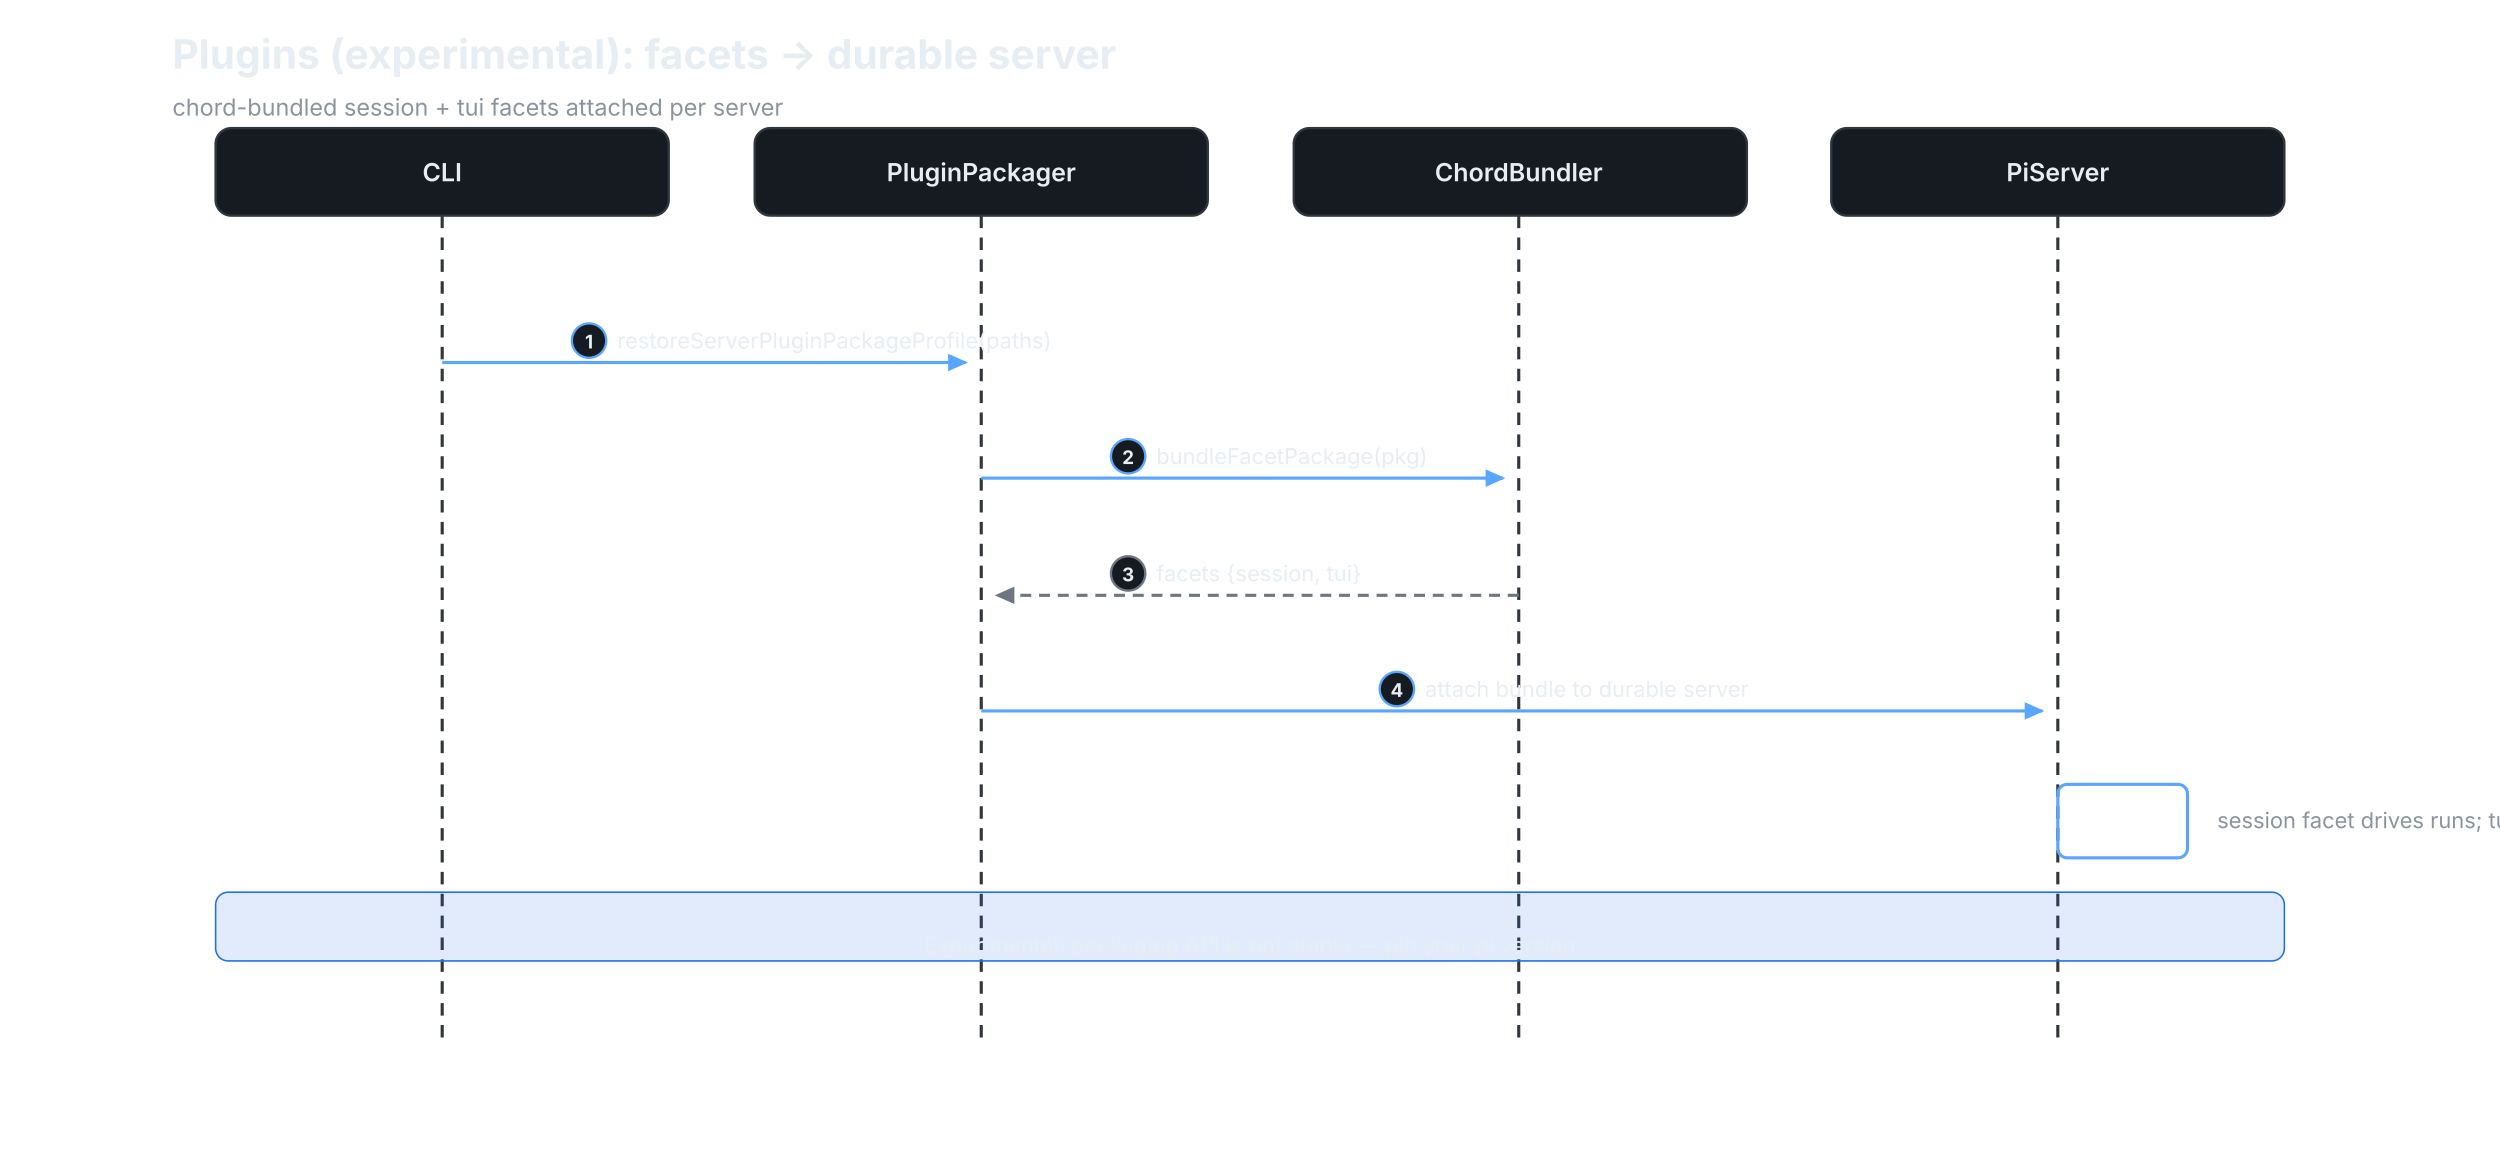
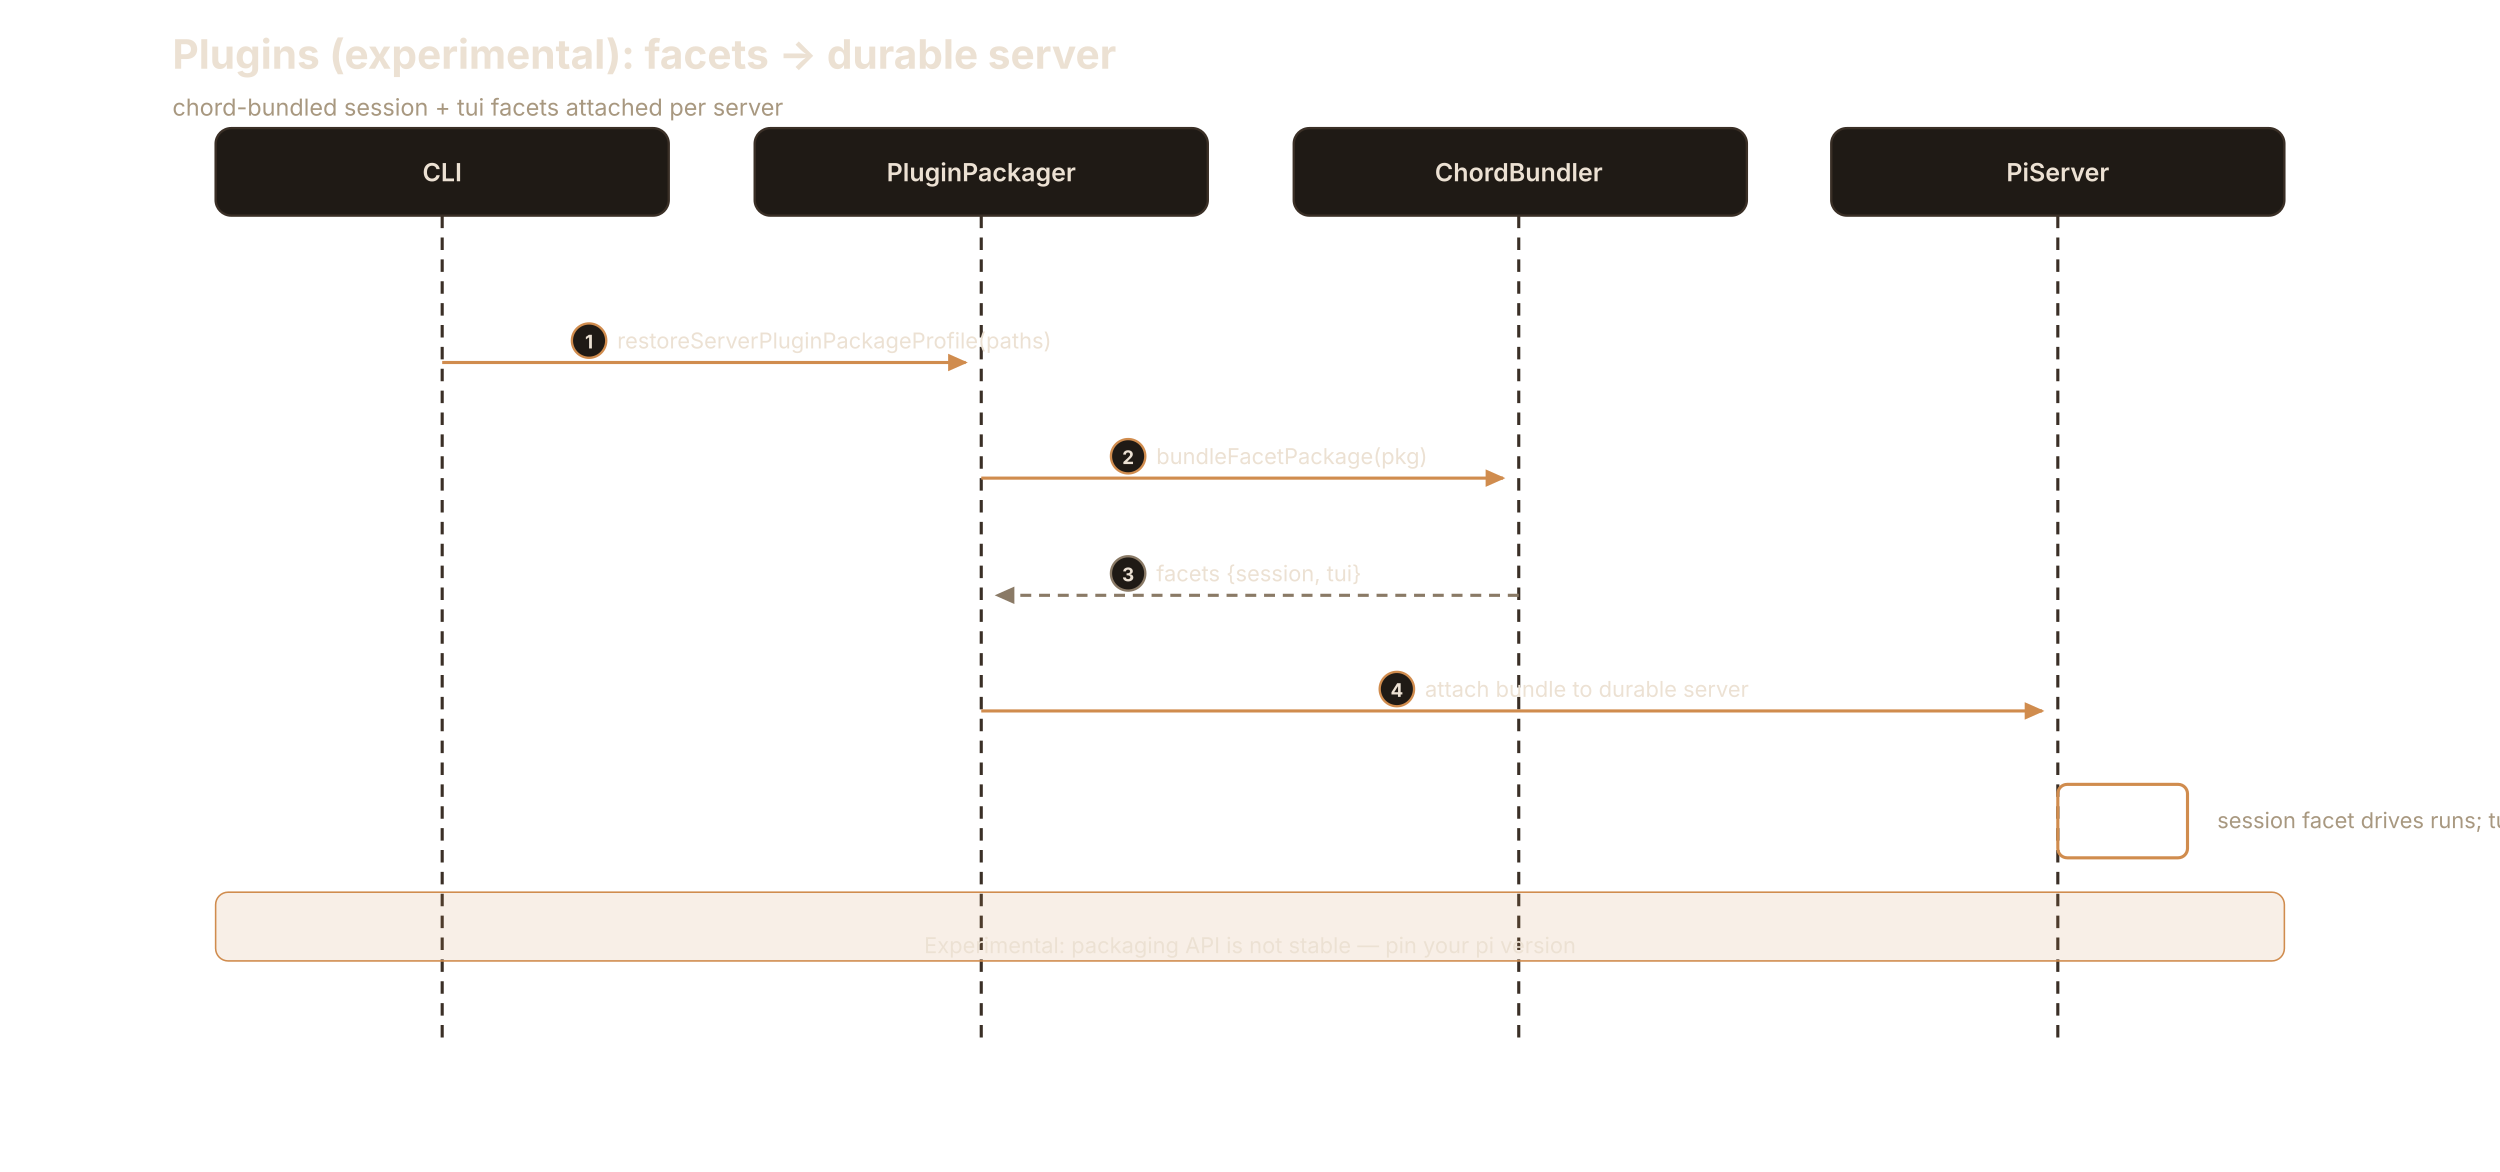
<svg xmlns="http://www.w3.org/2000/svg" viewBox="0 0 1600 750" width="1600" font-family="system-ui, -apple-system, sans-serif">
  <defs>
    <marker id="arrc" viewBox="0 0 10 10" refX="8" refY="5" markerWidth="7" markerHeight="7" orient="auto-start-reverse">
-       <path d="M 0 1 L 9 5 L 0 9 z" fill="#58a6ff" />
+       <path d="M 0 1 L 9 5 L 0 9 z" fill="#d08c4e" />
    </marker>
    <marker id="arrr" viewBox="0 0 10 10" refX="8" refY="5" markerWidth="7" markerHeight="7" orient="auto-start-reverse">
-       <path d="M 0 1 L 9 5 L 0 9 z" fill="#6e7681" />
+       <path d="M 0 1 L 9 5 L 0 9 z" fill="#8a7a66" />
    </marker>
  </defs>
-   <text x="110.345" y="44" font-size="26" font-weight="700" fill="#e6edf3">Plugins (experimental): facets → durable server</text>
-   <text x="110.345" y="74" font-size="15" fill="#8b949e">chord-bundled session + tui facets attached per server</text>
-   <line x1="283" y1="110" x2="283" y2="668" stroke="#30363d" stroke-width="2" stroke-dasharray="8 6" />
-   <rect x="138" y="82" width="290" height="56" rx="10" fill="#161b22" stroke="#30363d" stroke-width="1.5" />
-   <text x="283" y="116" text-anchor="middle" font-size="16" font-weight="600" fill="#e6edf3">CLI</text>
-   <line x1="628" y1="110" x2="628" y2="668" stroke="#30363d" stroke-width="2" stroke-dasharray="8 6" />
-   <rect x="483" y="82" width="290" height="56" rx="10" fill="#161b22" stroke="#30363d" stroke-width="1.5" />
-   <text x="628" y="116" text-anchor="middle" font-size="16" font-weight="600" fill="#e6edf3">PluginPackager</text>
-   <line x1="972" y1="110" x2="972" y2="668" stroke="#30363d" stroke-width="2" stroke-dasharray="8 6" />
-   <rect x="828" y="82" width="290" height="56" rx="10" fill="#161b22" stroke="#30363d" stroke-width="1.5" />
-   <text x="972" y="116" text-anchor="middle" font-size="16" font-weight="600" fill="#e6edf3">ChordBundler</text>
-   <line x1="1317" y1="110" x2="1317" y2="668" stroke="#30363d" stroke-width="2" stroke-dasharray="8 6" />
-   <rect x="1172" y="82" width="290" height="56" rx="10" fill="#161b22" stroke="#30363d" stroke-width="1.5" />
-   <text x="1317" y="116" text-anchor="middle" font-size="16" font-weight="600" fill="#e6edf3">PiServer</text>
-   <line x1="283" y1="232" x2="618" y2="232" stroke="#58a6ff" stroke-width="2" marker-end="url(#arrc)" />
-   <circle cx="377" cy="218" r="11" fill="#161b22" stroke="#58a6ff" stroke-width="1.5" />
-   <text x="377" y="223" text-anchor="middle" font-size="12" font-weight="700" fill="#e6edf3">1</text>
-   <text x="395" y="223" font-size="14" fill="#e6edf3">restoreServerPluginPackageProfile(paths)</text>
-   <line x1="628" y1="306" x2="962" y2="306" stroke="#58a6ff" stroke-width="2" marker-end="url(#arrc)" />
-   <circle cx="722" cy="292" r="11" fill="#161b22" stroke="#58a6ff" stroke-width="1.5" />
-   <text x="722" y="297" text-anchor="middle" font-size="12" font-weight="700" fill="#e6edf3">2</text>
-   <text x="740" y="297" font-size="14" fill="#e6edf3">bundleFacetPackage(pkg)</text>
-   <line x1="972" y1="381" x2="638" y2="381" stroke="#6e7681" stroke-width="2" stroke-dasharray="7 5" marker-end="url(#arrr)" />
-   <circle cx="722" cy="367" r="11" fill="#161b22" stroke="#6e7681" stroke-width="1.5" />
-   <text x="722" y="372" text-anchor="middle" font-size="12" font-weight="700" fill="#e6edf3">3</text>
-   <text x="740" y="372" font-size="14" fill="#e6edf3">facets {session, tui}</text>
-   <line x1="628" y1="455" x2="1307" y2="455" stroke="#58a6ff" stroke-width="2" marker-end="url(#arrc)" />
-   <circle cx="894" cy="441" r="11" fill="#161b22" stroke="#58a6ff" stroke-width="1.5" />
-   <text x="894" y="446" text-anchor="middle" font-size="12" font-weight="700" fill="#e6edf3">4</text>
-   <text x="912" y="446" font-size="14" fill="#e6edf3">attach bundle to durable server</text>
-   <rect x="1317" y="502" width="83" height="47" rx="6" fill="none" stroke="#58a6ff" stroke-width="2" />
-   <text x="1419" y="530" font-size="14" fill="#8b949e">session facet drives runs; tui facet renders</text>
-   <rect x="138" y="571" width="1324" height="44" rx="8" fill="#1f6feb22" stroke="#1f6feb" stroke-width="1" />
-   <text x="800" y="610" text-anchor="middle" font-size="14" fill="#e6edf3">Experimental: packaging API is not stable — pin your pi version</text>
+   <text x="110.345" y="44" font-size="26" font-weight="700" fill="#ece1d3">Plugins (experimental): facets → durable server</text>
+   <text x="110.345" y="74" font-size="15" fill="#a89880">chord-bundled session + tui facets attached per server</text>
+   <line x1="283" y1="110" x2="283" y2="668" stroke="#3a2f26" stroke-width="2" stroke-dasharray="8 6" />
+   <rect x="138" y="82" width="290" height="56" rx="10" fill="#1f1a15" stroke="#3a2f26" stroke-width="1.5" />
+   <text x="283" y="116" text-anchor="middle" font-size="16" font-weight="600" fill="#ece1d3">CLI</text>
+   <line x1="628" y1="110" x2="628" y2="668" stroke="#3a2f26" stroke-width="2" stroke-dasharray="8 6" />
+   <rect x="483" y="82" width="290" height="56" rx="10" fill="#1f1a15" stroke="#3a2f26" stroke-width="1.5" />
+   <text x="628" y="116" text-anchor="middle" font-size="16" font-weight="600" fill="#ece1d3">PluginPackager</text>
+   <line x1="972" y1="110" x2="972" y2="668" stroke="#3a2f26" stroke-width="2" stroke-dasharray="8 6" />
+   <rect x="828" y="82" width="290" height="56" rx="10" fill="#1f1a15" stroke="#3a2f26" stroke-width="1.5" />
+   <text x="972" y="116" text-anchor="middle" font-size="16" font-weight="600" fill="#ece1d3">ChordBundler</text>
+   <line x1="1317" y1="110" x2="1317" y2="668" stroke="#3a2f26" stroke-width="2" stroke-dasharray="8 6" />
+   <rect x="1172" y="82" width="290" height="56" rx="10" fill="#1f1a15" stroke="#3a2f26" stroke-width="1.5" />
+   <text x="1317" y="116" text-anchor="middle" font-size="16" font-weight="600" fill="#ece1d3">PiServer</text>
+   <line x1="283" y1="232" x2="618" y2="232" stroke="#d08c4e" stroke-width="2" marker-end="url(#arrc)" />
+   <circle cx="377" cy="218" r="11" fill="#1f1a15" stroke="#d08c4e" stroke-width="1.5" />
+   <text x="377" y="223" text-anchor="middle" font-size="12" font-weight="700" fill="#ece1d3">1</text>
+   <text x="395" y="223" font-size="14" fill="#ece1d3">restoreServerPluginPackageProfile(paths)</text>
+   <line x1="628" y1="306" x2="962" y2="306" stroke="#d08c4e" stroke-width="2" marker-end="url(#arrc)" />
+   <circle cx="722" cy="292" r="11" fill="#1f1a15" stroke="#d08c4e" stroke-width="1.5" />
+   <text x="722" y="297" text-anchor="middle" font-size="12" font-weight="700" fill="#ece1d3">2</text>
+   <text x="740" y="297" font-size="14" fill="#ece1d3">bundleFacetPackage(pkg)</text>
+   <line x1="972" y1="381" x2="638" y2="381" stroke="#8a7a66" stroke-width="2" stroke-dasharray="7 5" marker-end="url(#arrr)" />
+   <circle cx="722" cy="367" r="11" fill="#1f1a15" stroke="#8a7a66" stroke-width="1.5" />
+   <text x="722" y="372" text-anchor="middle" font-size="12" font-weight="700" fill="#ece1d3">3</text>
+   <text x="740" y="372" font-size="14" fill="#ece1d3">facets {session, tui}</text>
+   <line x1="628" y1="455" x2="1307" y2="455" stroke="#d08c4e" stroke-width="2" marker-end="url(#arrc)" />
+   <circle cx="894" cy="441" r="11" fill="#1f1a15" stroke="#d08c4e" stroke-width="1.5" />
+   <text x="894" y="446" text-anchor="middle" font-size="12" font-weight="700" fill="#ece1d3">4</text>
+   <text x="912" y="446" font-size="14" fill="#ece1d3">attach bundle to durable server</text>
+   <rect x="1317" y="502" width="83" height="47" rx="6" fill="none" stroke="#d08c4e" stroke-width="2" />
+   <text x="1419" y="530" font-size="14" fill="#a89880">session facet drives runs; tui facet renders</text>
+   <rect x="138" y="571" width="1324" height="44" rx="8" fill="#d08c4e22" stroke="#d08c4e" stroke-width="1" />
+   <text x="800" y="610" text-anchor="middle" font-size="14" fill="#ece1d3">Experimental: packaging API is not stable — pin your pi version</text>
</svg>
